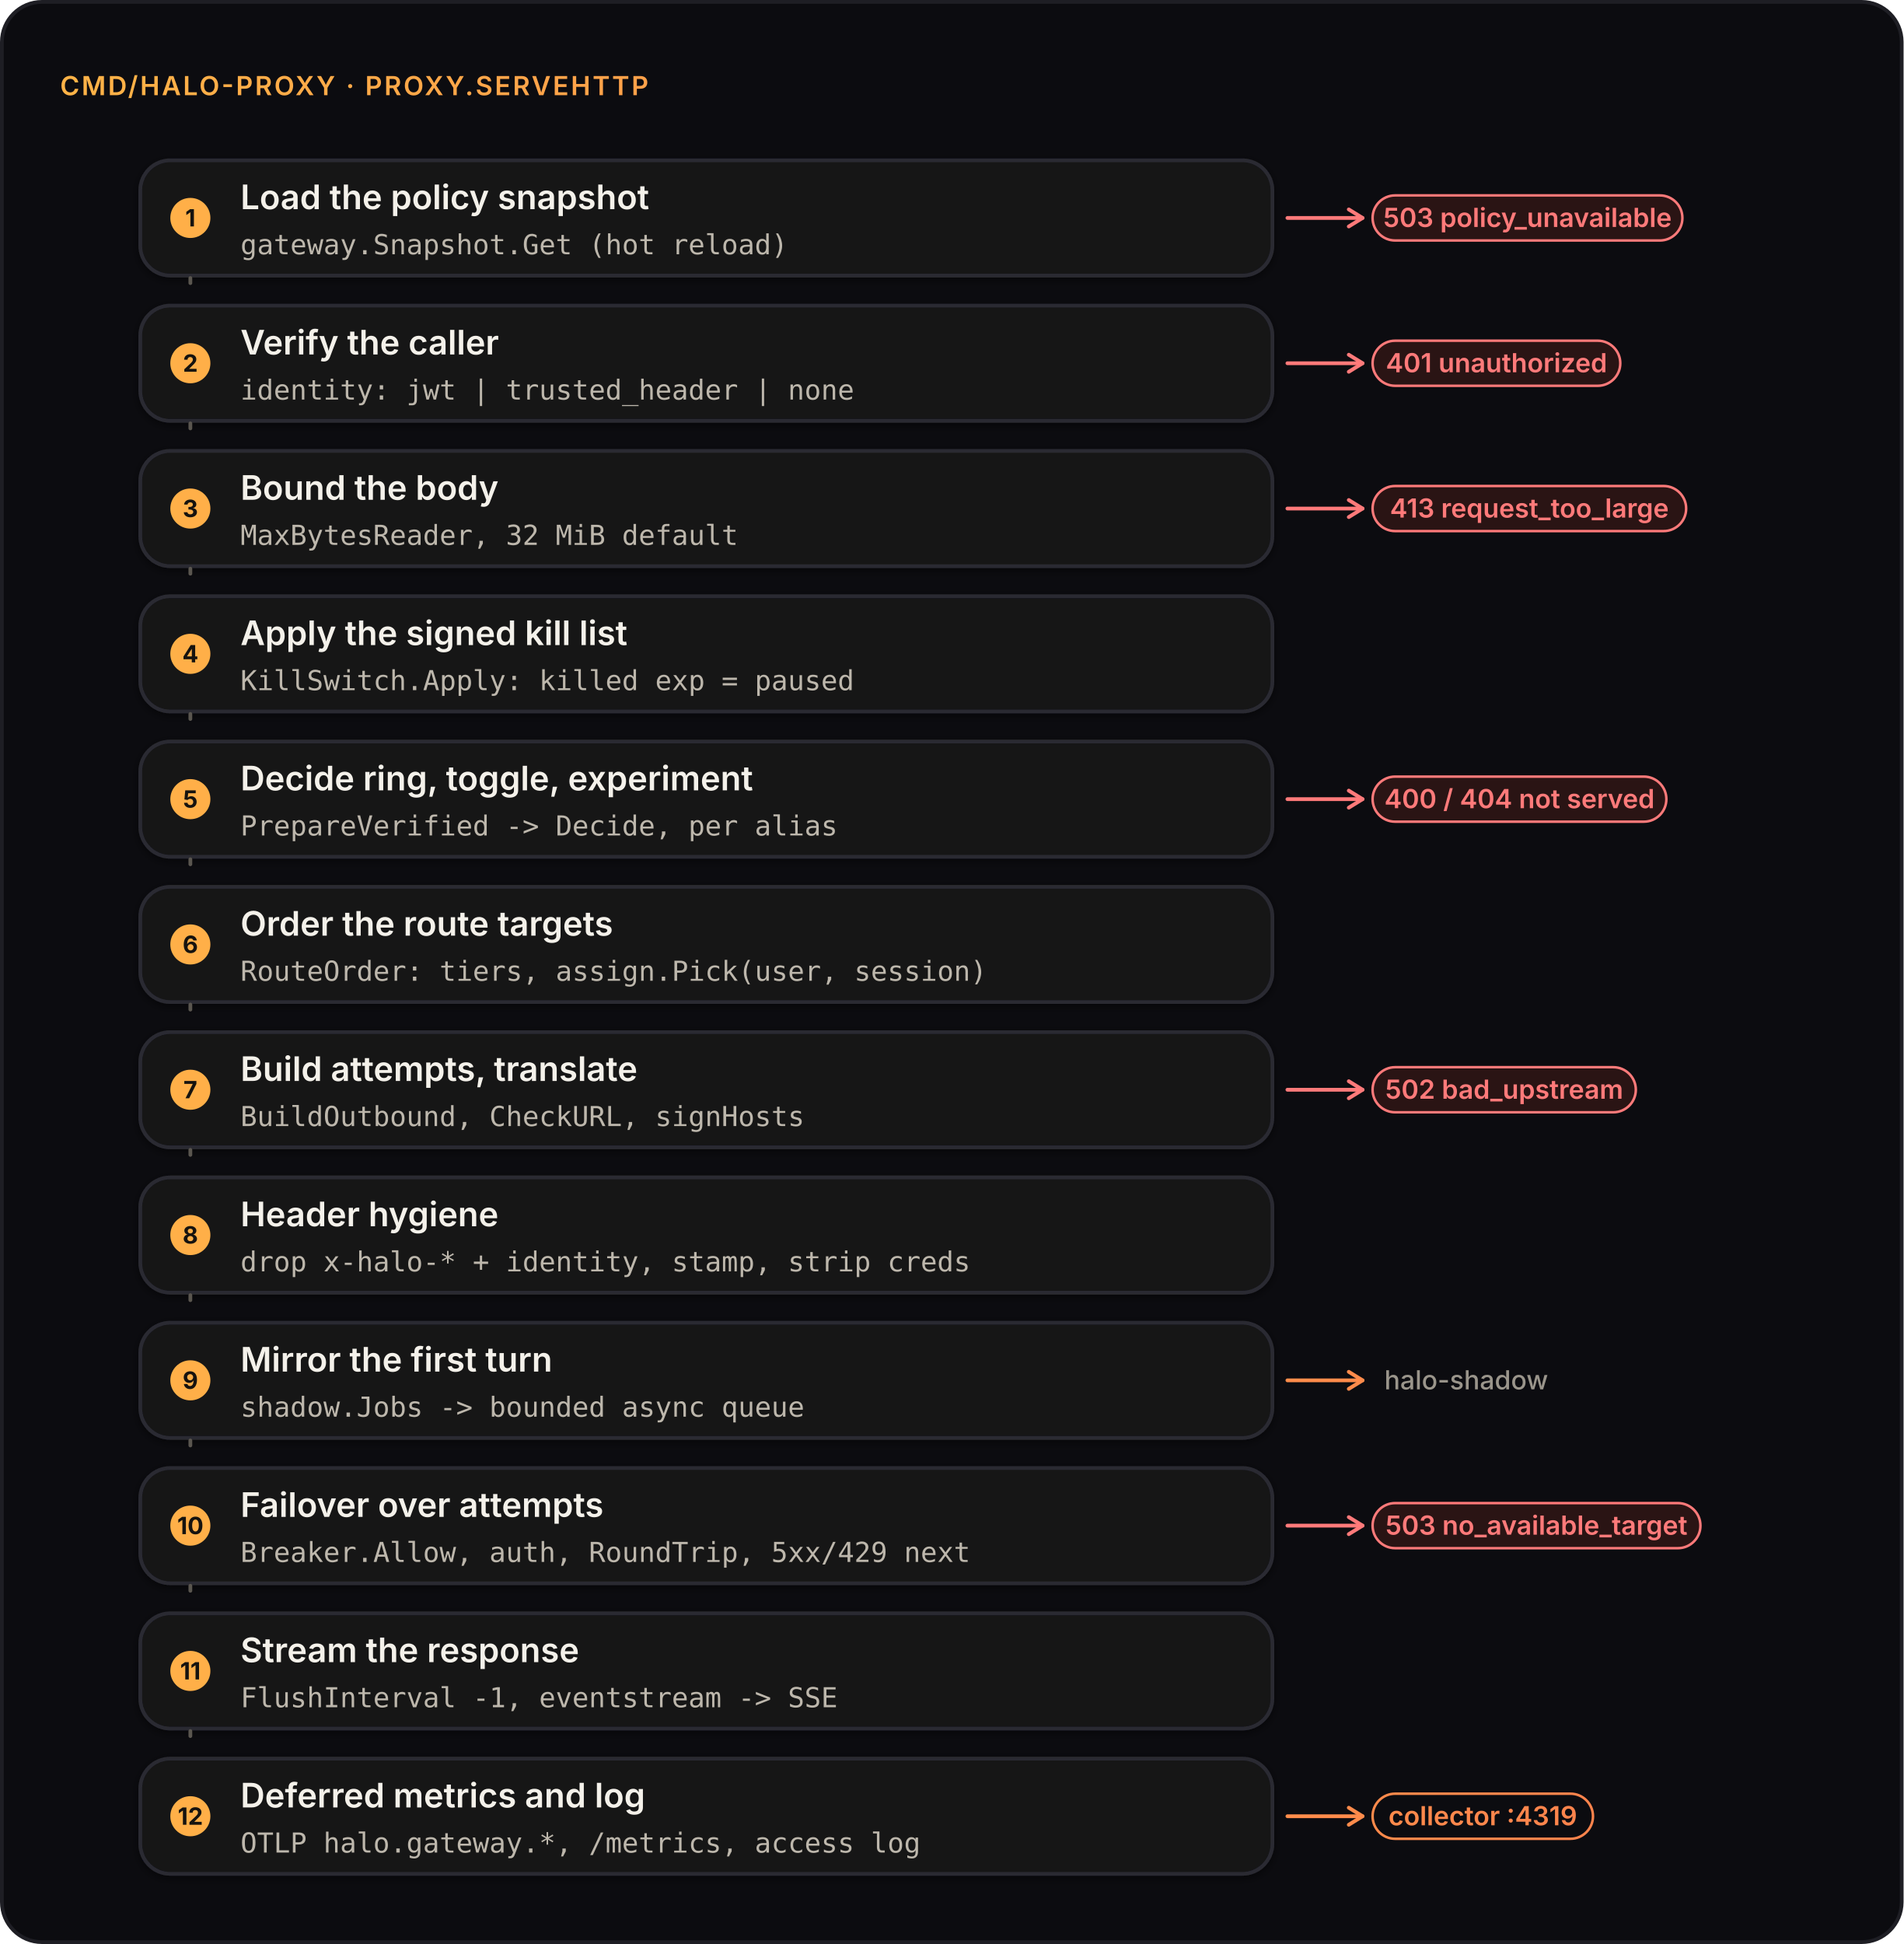
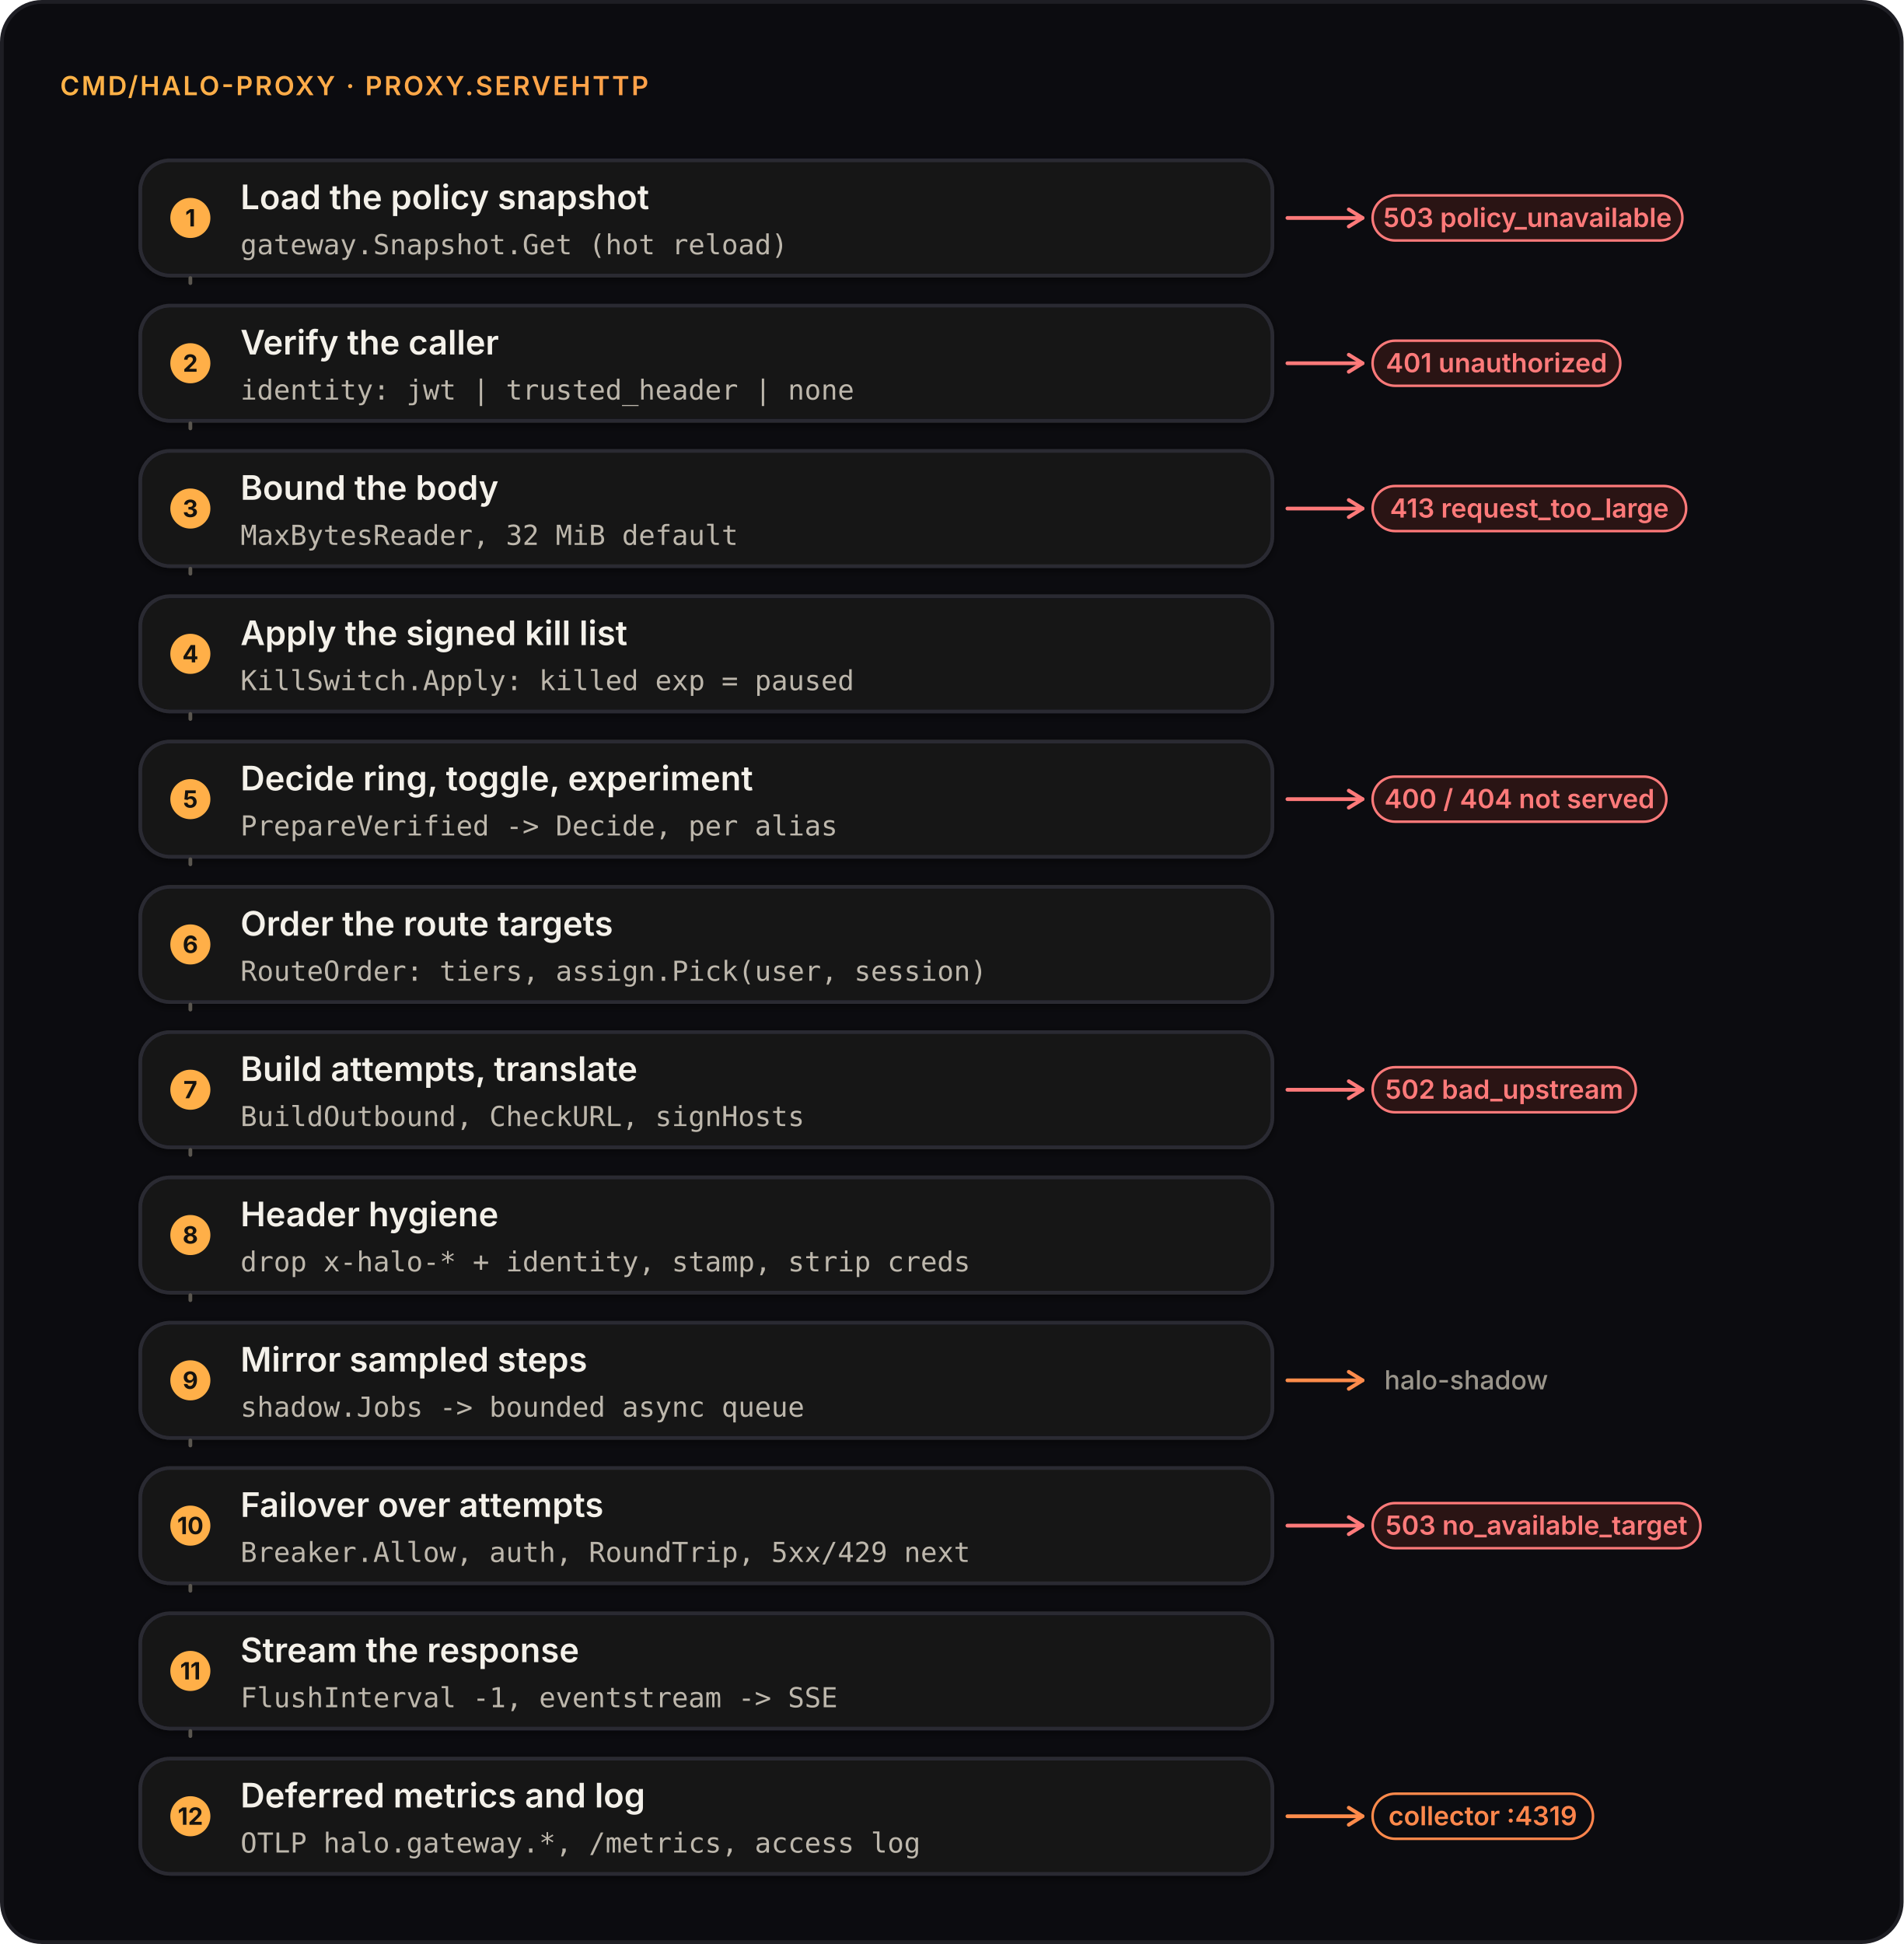
<svg xmlns="http://www.w3.org/2000/svg" viewBox="0 0 760 776" width="760" height="776" role="img" aria-labelledby="t d" font-family="ui-sans-serif,-apple-system,Inter,'Segoe UI',sans-serif">
  <style>
.cv{fill:#0c0c10;stroke:#1e1e24;stroke-width:1.5}
.card{fill:#121217;stroke:#2a2a31;stroke-width:1.5}
.soft{fill:url(#gs)}
.ring{fill:none;stroke:url(#ga);stroke-width:1.5}
.dcard{fill:#2a1414;stroke:#ff7a7a;stroke-width:1.5}
.ghost{fill:none;stroke:#5a564f;stroke-width:1.5;stroke-dasharray:4 4}
.zone{fill:#0f0f14;stroke:#24242b;stroke-width:1.5}
.chip{fill:#1a1a20;stroke:#2a2a31;stroke-width:1}
text{font-family:ui-sans-serif,-apple-system,Inter,'Segoe UI',sans-serif}
.t{font-size:13.5px;font-weight:600;fill:#f4f1ea}
.tm{font:600 12.5px ui-monospace,'SF Mono','JetBrains Mono',Menlo,Consolas,monospace;fill:#f4f1ea}
.td{fill:#ff7a7a}
.s{font-size:12px;fill:#bdb7ac}
.m{font:11px ui-monospace,'SF Mono','JetBrains Mono',Menlo,Consolas,monospace;fill:#bdb7ac}
.xs{font-size:10.5px;font-weight:500;fill:#9a958b}
.xm{font-family:ui-monospace,'SF Mono','JetBrains Mono',Menlo,Consolas,monospace;font-weight:400}
.xa{fill:url(#ga);font-weight:600}
.xd{fill:#ff7a7a;font-weight:600}
.xw{fill:#16130f;font-weight:600}
.k{font-size:10.5px;font-weight:600;letter-spacing:.08em;fill:#9a958b}
.ka{fill:url(#ga)}
.h1{font-size:42px;font-weight:700;letter-spacing:-.02em;fill:#f4f1ea}
.ln,.la,.ld,.lm{fill:none;stroke-width:1.5;stroke-linecap:round;stroke-linejoin:round}
.ln{stroke:#5a564f}.la{stroke:url(#ga)}.ld{stroke:#ff7a7a}.lm{stroke:#2a2a31}
.lane{stroke:#2a2a31;stroke-width:1.5;stroke-dasharray:3 4}
.dash{stroke-dasharray:5 5}
.dl{fill:#5a564f}.da{fill:url(#ga)}.dd{fill:#ff7a7a}
.pl{fill:#0c0c10}.pa{fill:#0c0c10;stroke:url(#ga);stroke-width:1}
.pd{fill:#2a1414;stroke:#ff7a7a;stroke-width:1}.ps{fill:url(#ga)}
.fa{fill:url(#ga)}.fs{fill:url(#gs)}.fm{fill:#1a1a20}.fd{fill:#ff7a7a}.ft{fill:#f4f1ea}
.bdg{fill:url(#ga)}.bn{font-size:9.5px;font-weight:700;fill:#16130f}
.ic{fill:none;stroke:url(#ga);stroke-width:1.75;stroke-linecap:round;stroke-linejoin:round}
.pkt{fill:url(#ga)}
.grow{transform-box:fill-box;transform-origin:left;animation:grow 4.8s cubic-bezier(.6,0,.2,1) infinite}
@keyframes grow{0%{transform:scaleX(.08)}25%{transform:scaleX(.3)}50%{transform:scaleX(.55)}75%,100%{transform:scaleX(1)}}
.flow{stroke-dasharray:4 6;animation:flow 1.1s linear infinite}
@keyframes flow{to{stroke-dashoffset:-20}}
.blink{animation:blink 3.2s ease-in-out infinite}
@keyframes blink{0%,100%{opacity:.18}35%,65%{opacity:1}}
.pulse{transform-box:fill-box;transform-origin:center;animation:pulse 2.8s ease-out infinite}
@keyframes pulse{0%{opacity:.55;transform:scale(.6)}100%{opacity:0;transform:scale(1.5)}}
@media (prefers-reduced-motion:reduce){.flow,.blink,.pulse,.grow{animation:none}.blink{opacity:1}.pulse,.pkt{display:none}}
</style>
  <defs>
    <linearGradient id="ga" gradientUnits="userSpaceOnUse" x1="0" y1="0" x2="760" y2="0">
      <stop offset="0" stop-color="#ffb547" />
      <stop offset="1" stop-color="#ff7a4d" />
    </linearGradient>
    <linearGradient id="gs" gradientUnits="userSpaceOnUse" x1="0" y1="0" x2="760" y2="0">
      <stop offset="0" stop-color="#ffb547" stop-opacity="0.12" />
      <stop offset="1" stop-color="#ff7a4d" stop-opacity="0.12" />
    </linearGradient>
    <filter id="sh" x="-10%" y="-10%" width="120%" height="140%">
      <feDropShadow dx="0" dy="1" stdDeviation="1.6" flood-color="#000000" flood-opacity="0.5" />
    </filter>
  </defs>
  <rect class="cv" x=".75" y=".75" width="758.5" height="774.5" rx="16" />
  <text class="k ka" x="24" y="38">CMD/HALO-PROXY · PROXY.SERVEHTTP</text>
  <rect class="card" x="56" y="64" width="452" height="46" rx="12" filter="url(#sh)" />
  <text class="t" x="96" y="83.5">Load the policy snapshot</text>
  <text class="m" x="96" y="101.5">gateway.Snapshot.Get (hot reload)</text>
  <circle class="bdg" cx="76" cy="87.0" r="8" />
  <text class="bn" x="76" y="90.4" text-anchor="middle">1</text>
  <path class="ld" d="M514 87L544 87" />
  <path class="ld hd" d="M538.5 90.4L544 87L538.5 83.6" />
  <rect class="pd" x="548.0" y="78.0" width="123.7" height="18" rx="9" />
  <text class="xs xd" x="609.862" y="90.6" text-anchor="middle">503 policy_unavailable</text>
  <rect class="card" x="56" y="122" width="452" height="46" rx="12" filter="url(#sh)" />
  <text class="t" x="96" y="141.5">Verify the caller</text>
  <text class="m" x="96" y="159.5">identity: jwt | trusted_header | none</text>
  <circle class="bdg" cx="76" cy="145.0" r="8" />
  <text class="bn" x="76" y="148.4" text-anchor="middle">2</text>
  <path class="ln" d="M76 111L76 113" />
  <path class="ld" d="M514 145L544 145" />
  <path class="ld hd" d="M538.5 148.4L544 145L538.5 141.6" />
  <rect class="pd" x="548.0" y="136.0" width="98.9" height="18" rx="9" />
  <text class="xs xd" x="597.472" y="148.6" text-anchor="middle">401 unauthorized</text>
  <rect class="card" x="56" y="180" width="452" height="46" rx="12" filter="url(#sh)" />
  <text class="t" x="96" y="199.5">Bound the body</text>
  <text class="m" x="96" y="217.5">MaxBytesReader, 32 MiB default</text>
  <circle class="bdg" cx="76" cy="203.0" r="8" />
  <text class="bn" x="76" y="206.4" text-anchor="middle">3</text>
  <path class="ln" d="M76 169L76 171" />
  <path class="ld" d="M514 203L544 203" />
  <path class="ld hd" d="M538.5 206.4L544 203L538.5 199.6" />
  <rect class="pd" x="548.0" y="194.0" width="125.2" height="18" rx="9" />
  <text class="xs xd" x="610.597" y="206.6" text-anchor="middle">413 request_too_large</text>
  <rect class="card" x="56" y="238" width="452" height="46" rx="12" filter="url(#sh)" />
  <text class="t" x="96" y="257.5">Apply the signed kill list</text>
  <text class="m" x="96" y="275.5">KillSwitch.Apply: killed exp = paused</text>
  <circle class="bdg" cx="76" cy="261.0" r="8" />
  <text class="bn" x="76" y="264.4" text-anchor="middle">4</text>
  <path class="ln" d="M76 227L76 229" />
  <rect class="card" x="56" y="296" width="452" height="46" rx="12" filter="url(#sh)" />
  <text class="t" x="96" y="315.5">Decide ring, toggle, experiment</text>
  <text class="m" x="96" y="333.5">PrepareVerified -&gt; Decide, per alias</text>
  <circle class="bdg" cx="76" cy="319.0" r="8" />
  <text class="bn" x="76" y="322.4" text-anchor="middle">5</text>
  <path class="ln" d="M76 285L76 287" />
  <path class="ld" d="M514 319L544 319" />
  <path class="ld hd" d="M538.5 322.4L544 319L538.5 315.6" />
  <rect class="pd" x="548.0" y="310.0" width="117.3" height="18" rx="9" />
  <text class="xs xd" x="606.66" y="322.6" text-anchor="middle">400 / 404 not served</text>
  <rect class="card" x="56" y="354" width="452" height="46" rx="12" filter="url(#sh)" />
  <text class="t" x="96" y="373.5">Order the route targets</text>
  <text class="m" x="96" y="391.5">RouteOrder: tiers, assign.Pick(user, session)</text>
  <circle class="bdg" cx="76" cy="377.0" r="8" />
  <text class="bn" x="76" y="380.4" text-anchor="middle">6</text>
  <path class="ln" d="M76 343L76 345" />
  <rect class="card" x="56" y="412" width="452" height="46" rx="12" filter="url(#sh)" />
  <text class="t" x="96" y="431.5">Build attempts, translate</text>
  <text class="m" x="96" y="449.5">BuildOutbound, CheckURL, signHosts</text>
  <circle class="bdg" cx="76" cy="435.0" r="8" />
  <text class="bn" x="76" y="438.4" text-anchor="middle">7</text>
  <path class="ln" d="M76 401L76 403" />
  <path class="ld" d="M514 435L544 435" />
  <path class="ld hd" d="M538.5 438.4L544 435L538.5 431.6" />
  <rect class="pd" x="548.0" y="426.0" width="105.1" height="18" rx="9" />
  <text class="xs xd" x="600.57" y="438.6" text-anchor="middle">502 bad_upstream</text>
  <rect class="card" x="56" y="470" width="452" height="46" rx="12" filter="url(#sh)" />
  <text class="t" x="96" y="489.5">Header hygiene</text>
  <text class="m" x="96" y="507.5">drop x-halo-* + identity, stamp, strip creds</text>
  <circle class="bdg" cx="76" cy="493.0" r="8" />
  <text class="bn" x="76" y="496.4" text-anchor="middle">8</text>
  <path class="ln" d="M76 459L76 461" />
  <rect class="card" x="56" y="528" width="452" height="46" rx="12" filter="url(#sh)" />
-   <text class="t" x="96" y="547.5">Mirror the first turn</text>
+   <text class="t" x="96" y="547.5">Mirror sampled steps</text>
  <text class="m" x="96" y="565.5">shadow.Jobs -&gt; bounded async queue</text>
  <circle class="bdg" cx="76" cy="551.0" r="8" />
  <text class="bn" x="76" y="554.4" text-anchor="middle">9</text>
  <path class="ln" d="M76 517L76 519" />
  <path class="la" d="M514 551L544 551" />
  <path class="la hd" d="M538.5 554.4L544 551L538.5 547.6" />
  <rect class="pl" x="548.0" y="542.0" width="74.8" height="18" rx="9" />
  <text class="xs" x="585.398" y="554.6" text-anchor="middle">halo-shadow</text>
  <rect class="card" x="56" y="586" width="452" height="46" rx="12" filter="url(#sh)" />
  <text class="t" x="96" y="605.5">Failover over attempts</text>
  <text class="m" x="96" y="623.5">Breaker.Allow, auth, RoundTrip, 5xx/429 next</text>
  <circle class="bdg" cx="76" cy="609.0" r="8" />
  <text class="bn" x="76" y="612.4" text-anchor="middle">10</text>
  <path class="ln" d="M76 575L76 577" />
  <path class="ld" d="M514 609L544 609" />
  <path class="ld hd" d="M538.5 612.4L544 609L538.5 605.6" />
  <rect class="pd" x="548.0" y="600.0" width="130.9" height="18" rx="9" />
  <text class="xs xd" x="613.433" y="612.6" text-anchor="middle">503 no_available_target</text>
  <rect class="card" x="56" y="644" width="452" height="46" rx="12" filter="url(#sh)" />
  <text class="t" x="96" y="663.5">Stream the response</text>
  <text class="m" x="96" y="681.5">FlushInterval -1, eventstream -&gt; SSE</text>
  <circle class="bdg" cx="76" cy="667.0" r="8" />
  <text class="bn" x="76" y="670.4" text-anchor="middle">11</text>
  <path class="ln" d="M76 633L76 635" />
  <rect class="card" x="56" y="702" width="452" height="46" rx="12" filter="url(#sh)" />
  <text class="t" x="96" y="721.5">Deferred metrics and log</text>
  <text class="m" x="96" y="739.5">OTLP halo.gateway.*, /metrics, access log</text>
  <circle class="bdg" cx="76" cy="725.0" r="8" />
  <text class="bn" x="76" y="728.4" text-anchor="middle">12</text>
  <path class="ln" d="M76 691L76 693" />
  <path class="la" d="M514 725L544 725" />
  <path class="la hd" d="M538.5 728.4L544 725L538.5 721.6" />
  <rect class="pa" x="548.0" y="716.0" width="88.0" height="18" rx="9" />
  <text class="xs xa" x="592.013" y="728.6" text-anchor="middle">collector :4319</text>
</svg>
